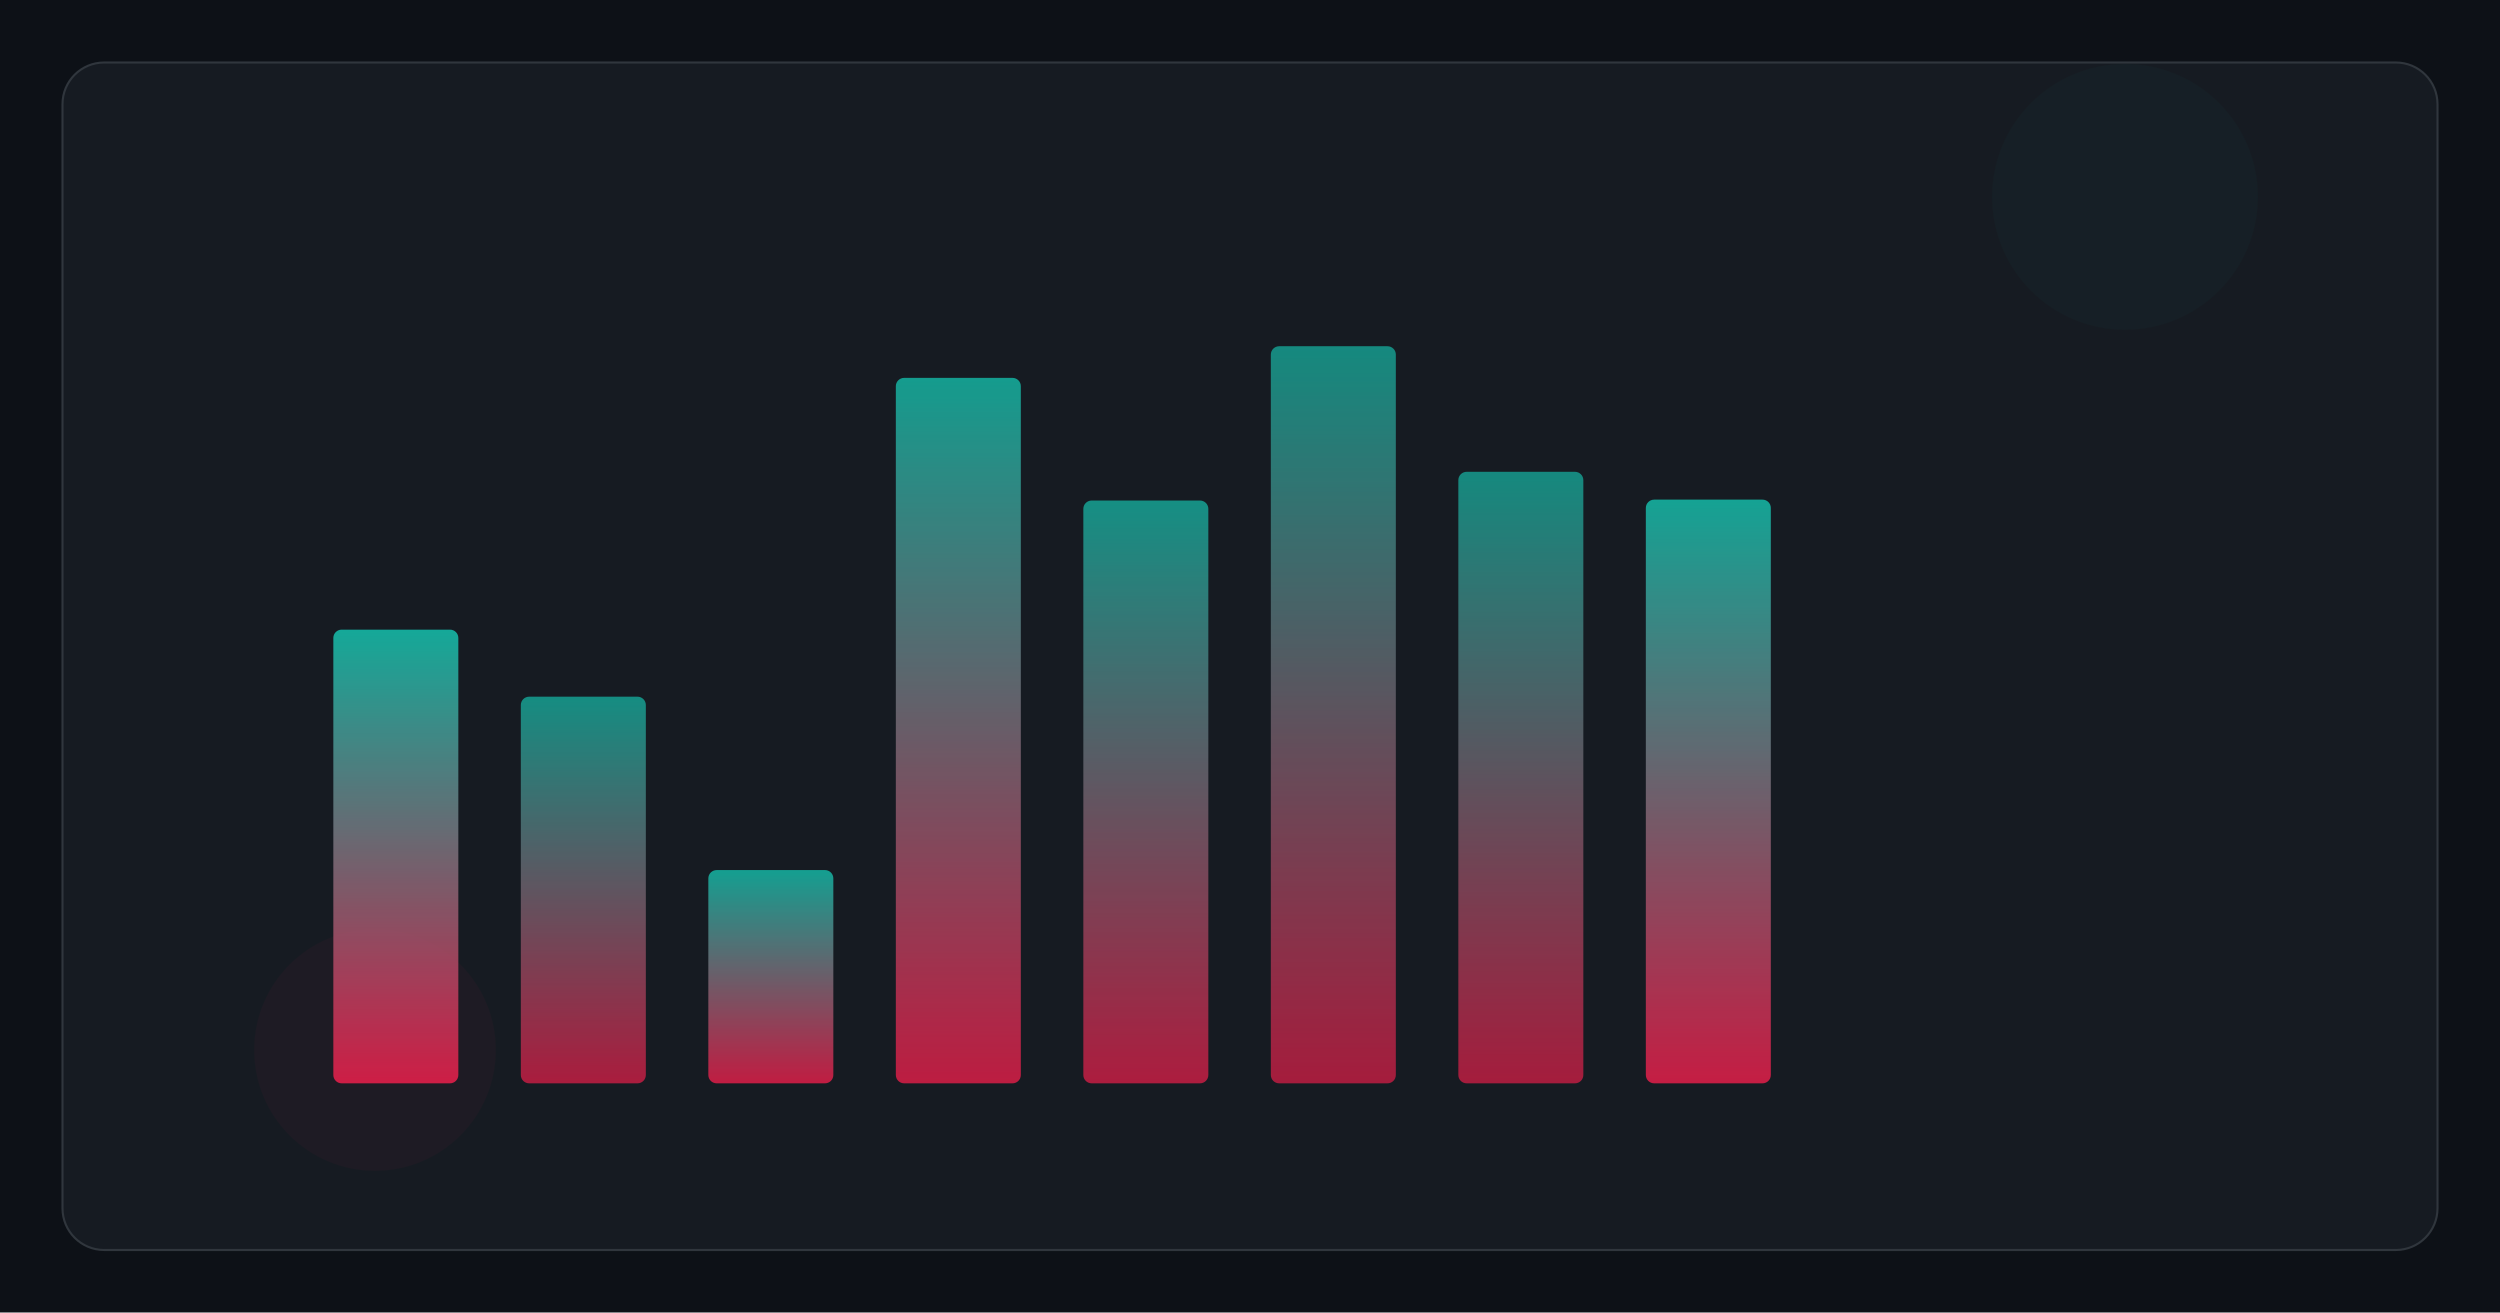
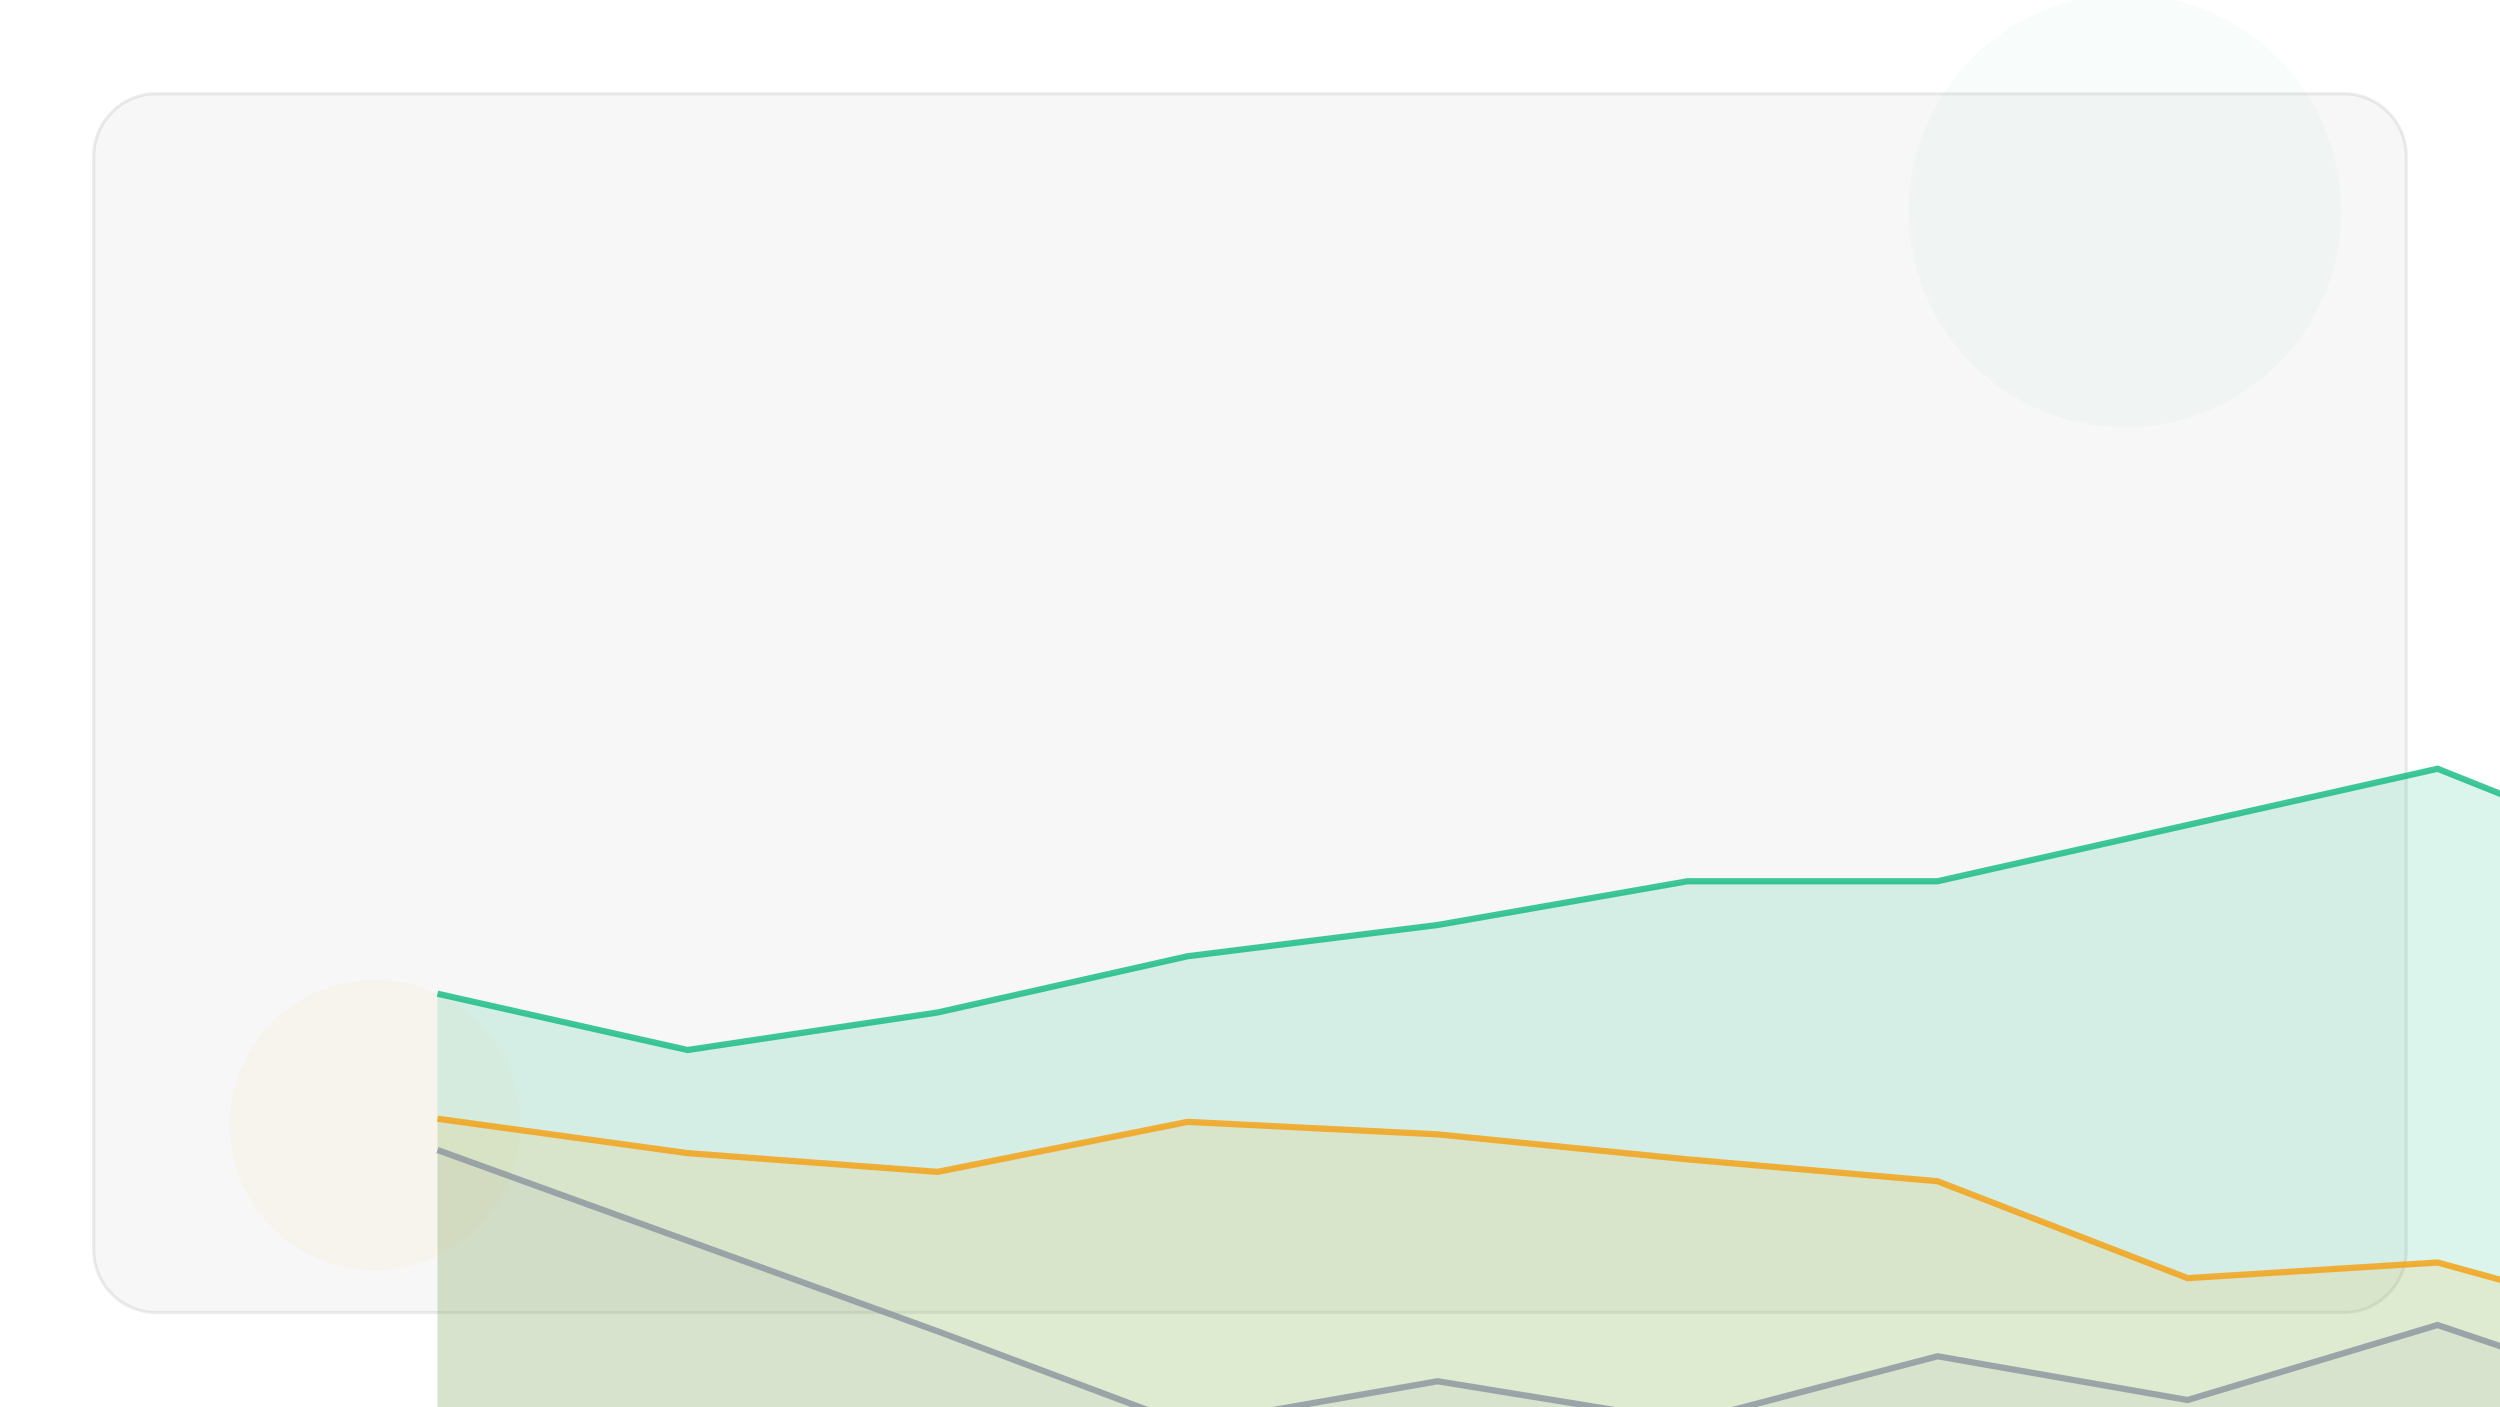
- <svg xmlns="http://www.w3.org/2000/svg" viewBox="0 0 1200 630" fill="none">
-   <rect width="1200" height="630" fill="#0d1117" />
-   <rect x="30" y="30" width="1140" height="570" rx="20" fill="#161b22" stroke="#30363d" stroke-width="1" />
+ <svg xmlns="http://www.w3.org/2000/svg" viewBox="0 0 800 450" fill="none">
+   <rect width="800" height="450" fill="transparent" />
+   <rect x="30" y="30" width="740" height="390" rx="20" fill="rgba(128,128,128,0.06)" stroke="rgba(128,128,128,0.15)" stroke-width="1" />
  <defs>
    <linearGradient id="lineGrad" x1="0%" y1="0%" x2="100%" y2="0%">
-       <stop offset="0%" stop-color="#14B8A6" />
-       <stop offset="100%" stop-color="#E11D48" />
+       <stop offset="0%" stop-color="#10B981" />
+       <stop offset="100%" stop-color="#F59E0B" />
    </linearGradient>
    <linearGradient id="areaGrad" x1="0%" y1="0%" x2="0%" y2="100%">
-       <stop offset="0%" stop-color="#14B8A6" stop-opacity="0.3" />
-       <stop offset="100%" stop-color="#14B8A6" stop-opacity="0" />
+       <stop offset="0%" stop-color="#10B981" stop-opacity="0.3" />
+       <stop offset="100%" stop-color="#10B981" stop-opacity="0" />
    </linearGradient>
    <linearGradient id="barGrad" x1="0%" y1="0%" x2="0%" y2="100%">
-       <stop offset="0%" stop-color="#14B8A6" />
-       <stop offset="100%" stop-color="#E11D48" />
+       <stop offset="0%" stop-color="#10B981" />
+       <stop offset="100%" stop-color="#F59E0B" />
    </linearGradient>
  </defs>
-   <circle cx="1020" cy="94.5" r="63.796" fill="#14B8A6" opacity="0.03" />
-   <circle cx="180" cy="504" r="58.01" fill="#E11D48" opacity="0.04" />
-   <rect x="160" y="302.225" width="60" height="217.775" rx="4" fill="url(#barGrad)" opacity="0.90" />
-   <rect x="250" y="334.407" width="60" height="185.593" rx="4" fill="url(#barGrad)" opacity="0.73" />
-   <rect x="340" y="417.635" width="60" height="102.365" rx="4" fill="url(#barGrad)" opacity="0.84" />
-   <rect x="430" y="181.377" width="60" height="338.623" rx="4" fill="url(#barGrad)" opacity="0.82" />
-   <rect x="520" y="240.251" width="60" height="279.749" rx="4" fill="url(#barGrad)" opacity="0.74" />
-   <rect x="610" y="166.19" width="60" height="353.81" rx="4" fill="url(#barGrad)" opacity="0.70" />
-   <rect x="700" y="226.469" width="60" height="293.531" rx="4" fill="url(#barGrad)" opacity="0.70" />
-   <rect x="790" y="239.821" width="60" height="280.179" rx="4" fill="url(#barGrad)" opacity="0.86" />
+   <circle cx="680" cy="67.5" r="69.261" fill="#10B981" opacity="0.03" />
+   <circle cx="120" cy="360" r="46.427" fill="#F59E0B" opacity="0.04" />
+   <path d="M140 318 L220 336 L300 324 L380 306 L460 296 L540 282 L620 282 L700 264 L780 246 L860 278 L940 261 L1020 241 L1060 530 L140 530 Z" fill="#10B981" opacity="0.15" />
+   <path d="M140 318 L220 336 L300 324 L380 306 L460 296 L540 282 L620 282 L700 264 L780 246 L860 278 L940 261 L1020 241" stroke="#10B981" stroke-width="2" fill="none" opacity="0.8" />
+   <path d="M140 358 L220 369 L300 375 L380 359 L460 363 L540 371 L620 378 L700 409 L780 404 L860 426 L940 445 L1020 460 L1060 530 L140 530 Z" fill="#F59E0B" opacity="0.12" />
+   <path d="M140 358 L220 369 L300 375 L380 359 L460 363 L540 371 L620 378 L700 409 L780 404 L860 426 L940 445 L1020 460" stroke="#F59E0B" stroke-width="2" fill="none" opacity="0.8" />
+   <path d="M140 368 L220 397 L300 426 L380 456 L460 442 L540 455 L620 434 L700 448 L780 424 L860 451 L940 436 L1020 454 L1060 530 L140 530 Z" fill="#8B949E" opacity="0.09" />
+   <path d="M140 368 L220 397 L300 426 L380 456 L460 442 L540 455 L620 434 L700 448 L780 424 L860 451 L940 436 L1020 454" stroke="#8B949E" stroke-width="2" fill="none" opacity="0.8" />
</svg>
